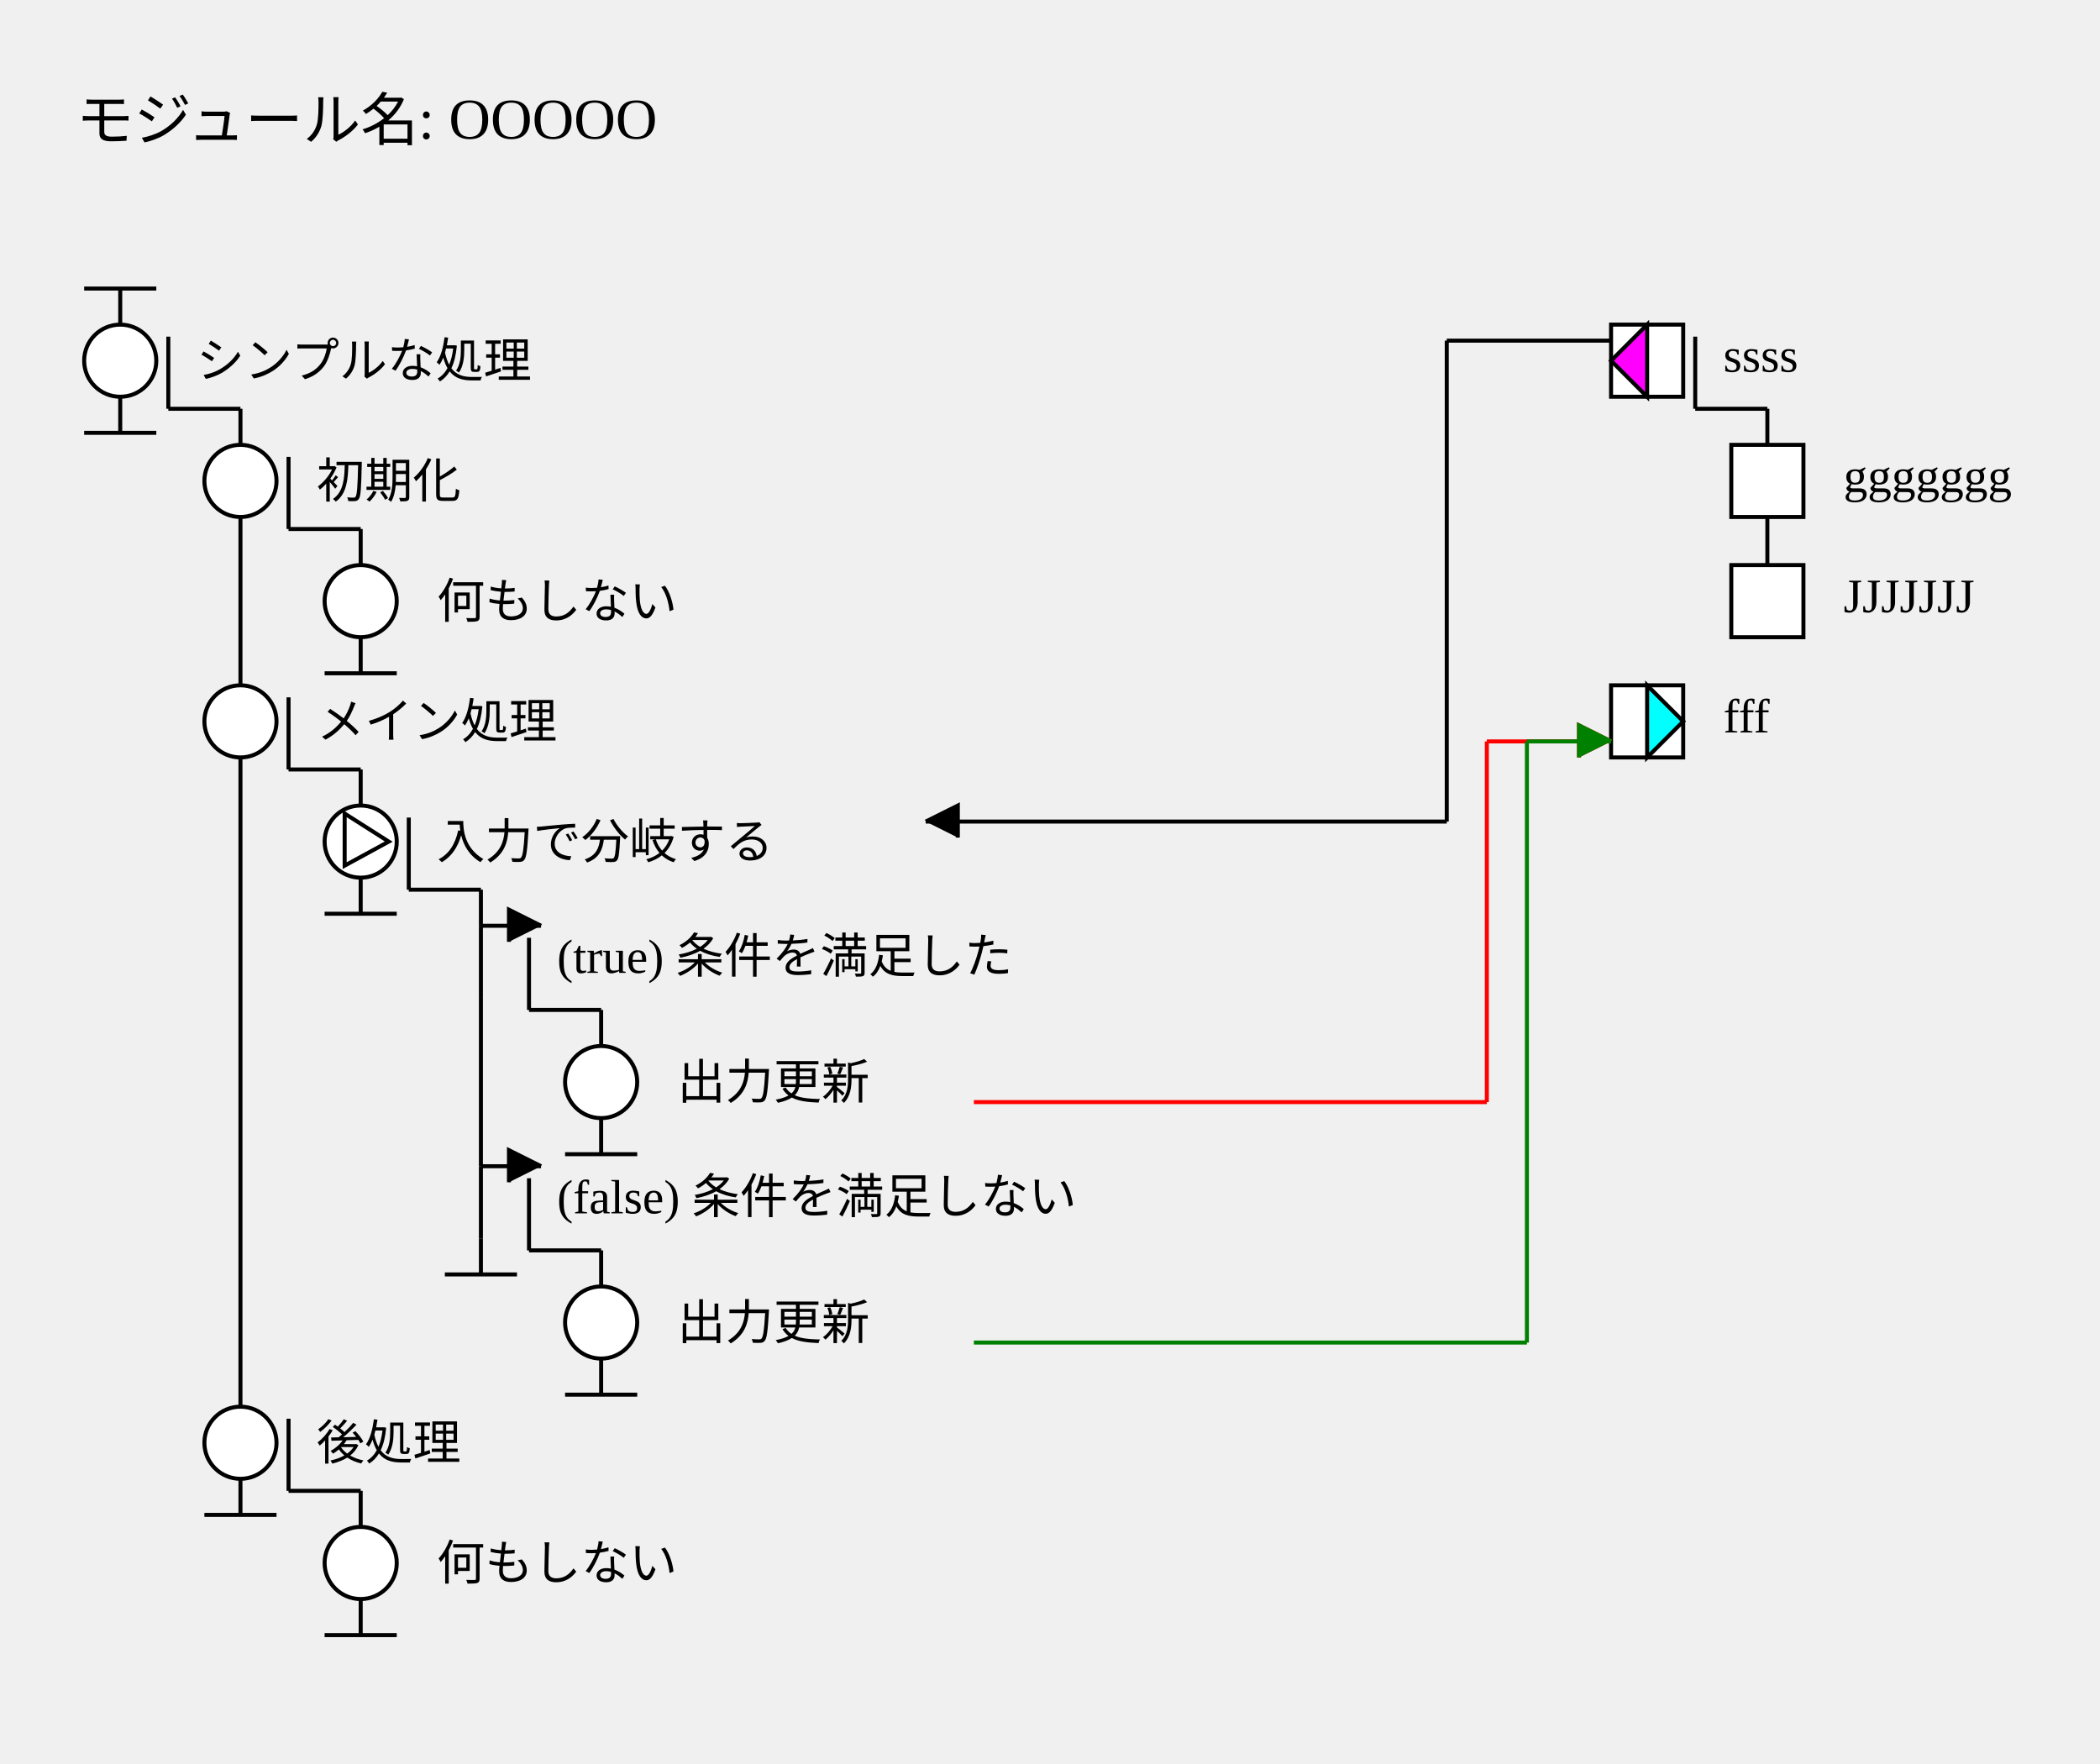
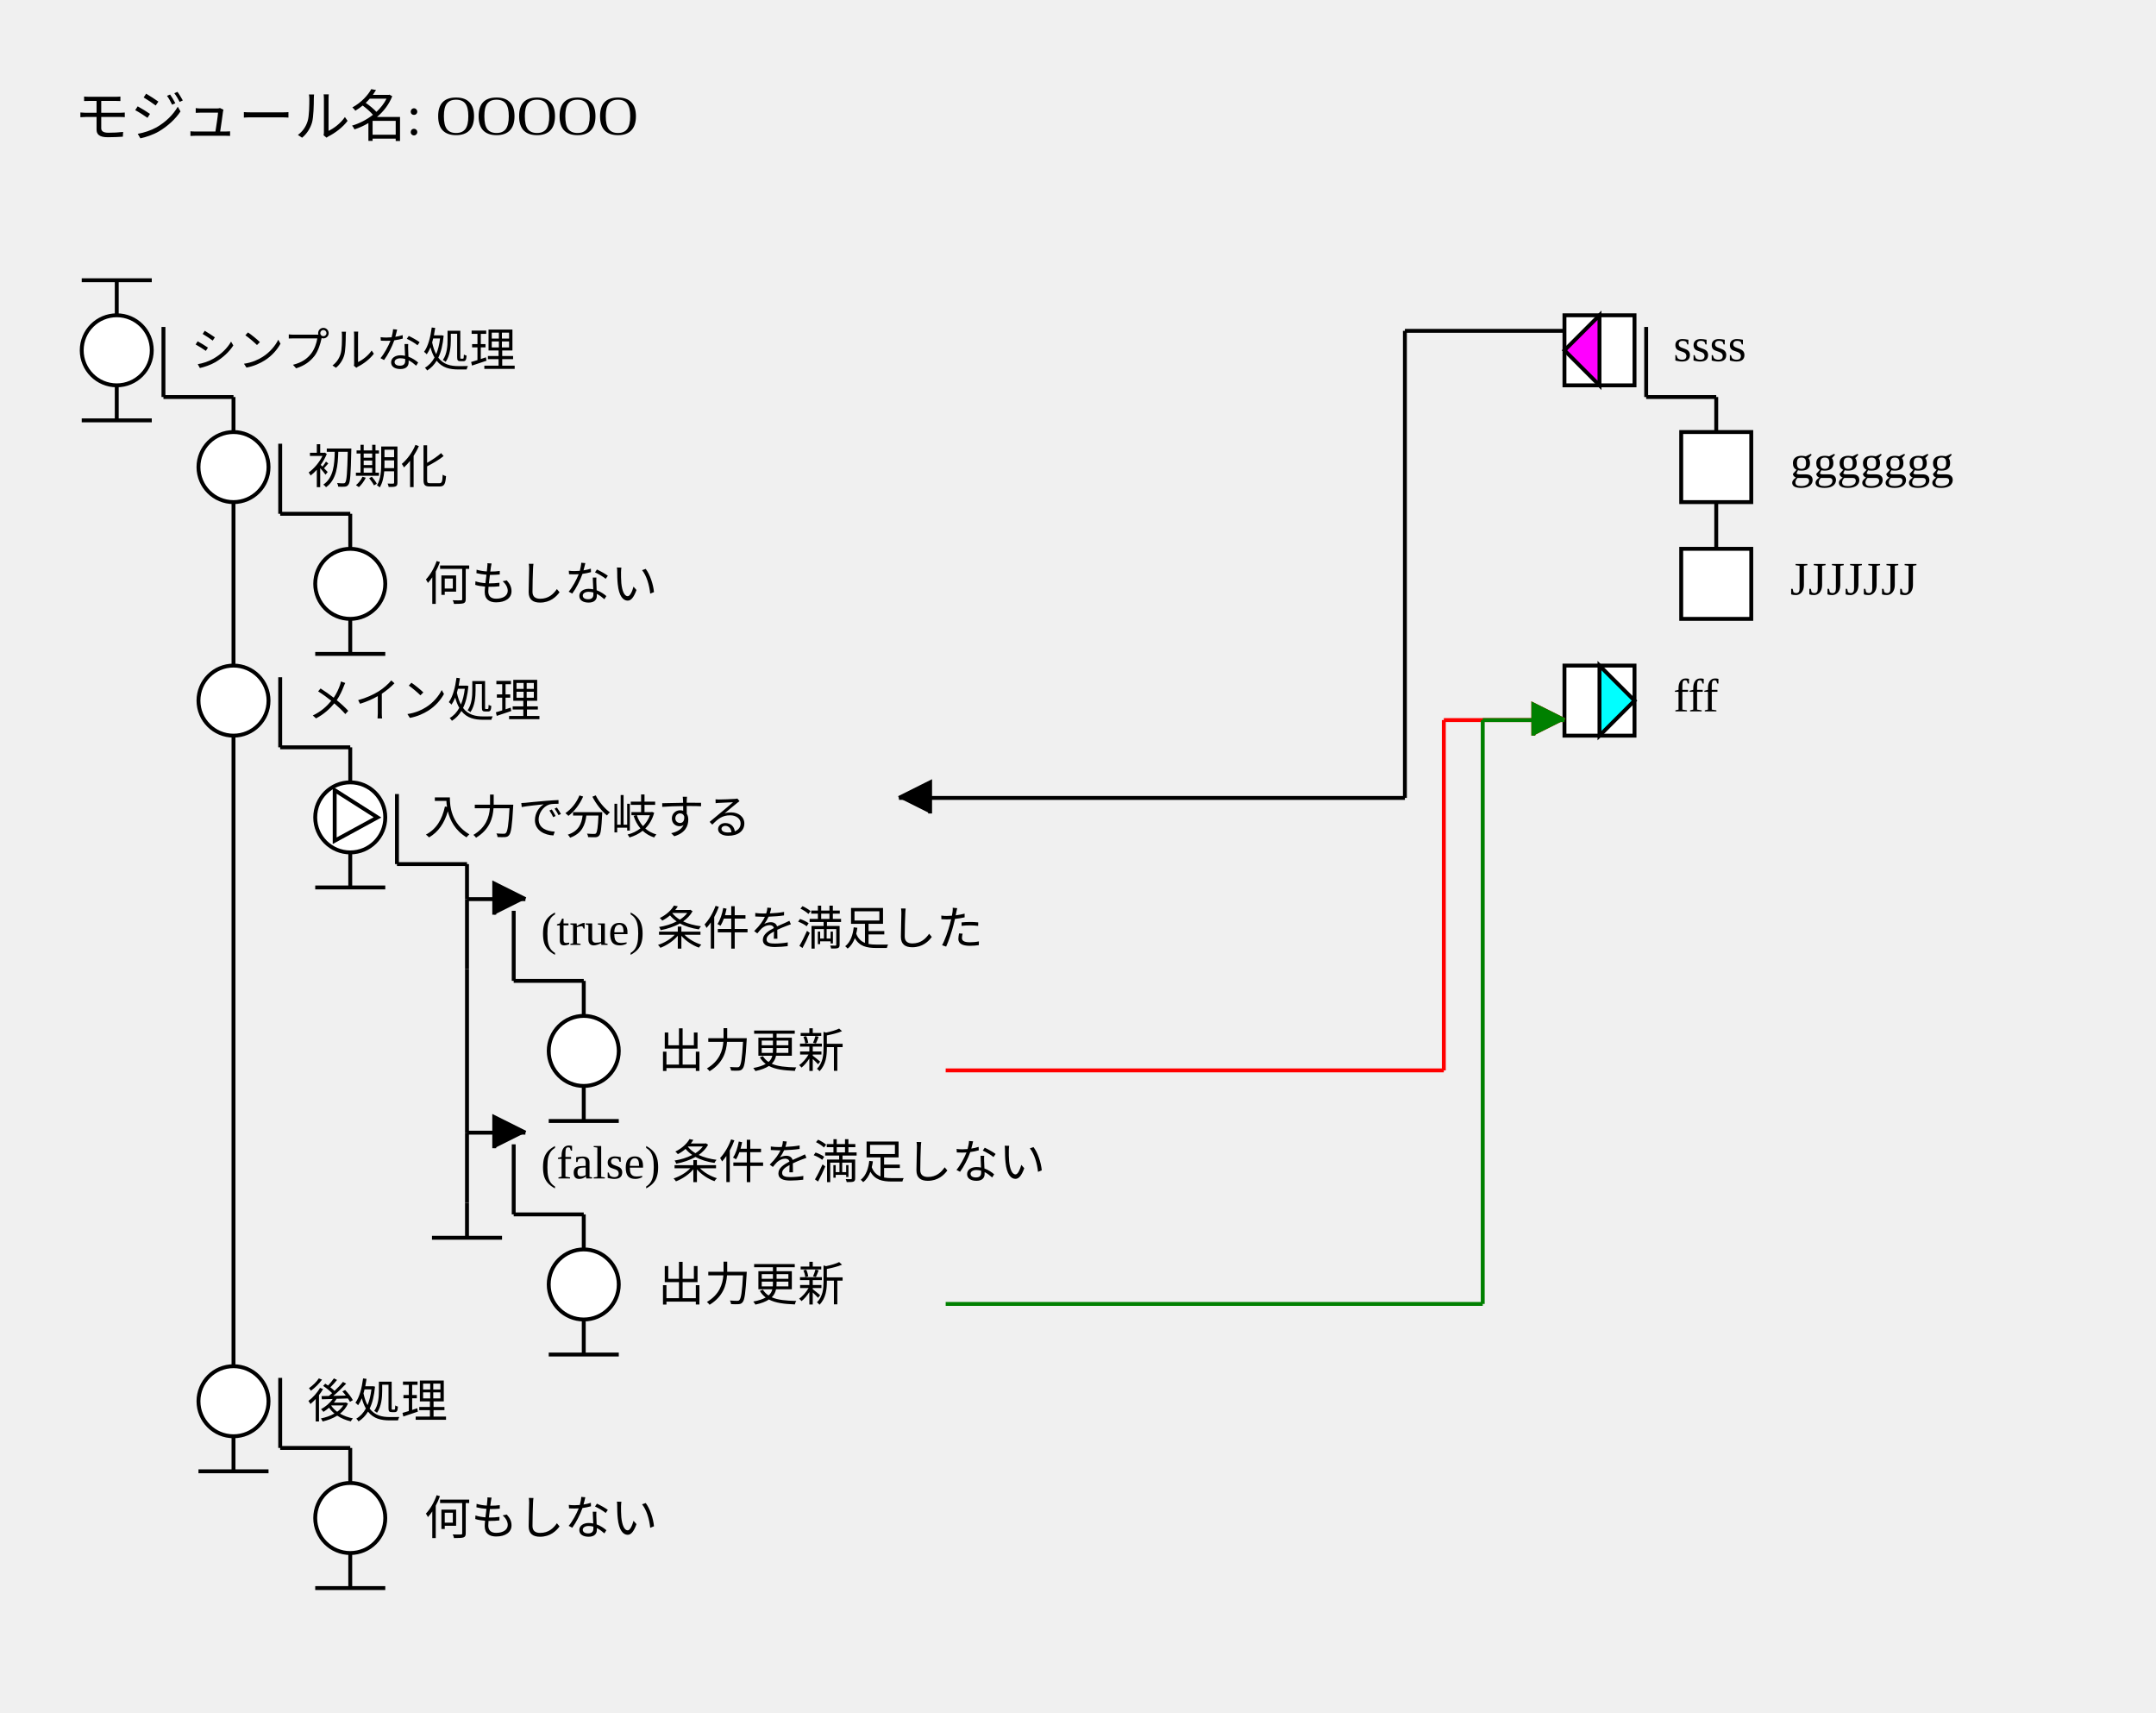
- <svg xmlns="http://www.w3.org/2000/svg" width="524" height="440" style="background-color: #808d81">
+ <svg xmlns="http://www.w3.org/2000/svg" width="554" height="440" style="background-color: #808d81">
  <text x="19" y="30" text-anchor="start" dominant-baseline="middle" font-size="120%" rotate="0">モジュール名: OOOOO</text>
  <circle cx="30" cy="90" r="9" fill="white" stroke="black" />
  <text x="49" y="90" text-anchor="start" dominant-baseline="middle" font-size="100%" rotate="0">シンプルな処理</text>
  <line x1="30" y1="72" x2="30" y2="81" stroke="black" />
  <line x1="21" y1="72" x2="39" y2="72" stroke="black" />
  <line x1="30" y1="99" x2="30" y2="108" stroke="black" />
  <line x1="21" y1="108" x2="39" y2="108" stroke="black" />
  <circle cx="60" cy="120" r="9" fill="white" stroke="black" />
  <text x="79" y="120" text-anchor="start" dominant-baseline="middle" font-size="100%" rotate="0">初期化</text>
  <line x1="60" y1="102" x2="60" y2="111" stroke="black" />
  <line x1="42" y1="102" x2="60" y2="102" stroke="black" />
  <line x1="42" y1="84" x2="42" y2="102" stroke="black" />
  <circle cx="90" cy="150" r="9" fill="white" stroke="black" />
  <text x="109" y="150" text-anchor="start" dominant-baseline="middle" font-size="100%" rotate="0">何もしない</text>
  <line x1="90" y1="159" x2="90" y2="168" stroke="black" />
  <line x1="81" y1="168" x2="99" y2="168" stroke="black" />
  <line x1="90" y1="132" x2="90" y2="141" stroke="black" />
  <line x1="72" y1="132" x2="90" y2="132" stroke="black" />
  <line x1="72" y1="114" x2="72" y2="132" stroke="black" />
  <circle cx="60" cy="180" r="9" fill="white" stroke="black" />
  <text x="79" y="180" text-anchor="start" dominant-baseline="middle" font-size="100%" rotate="0">メイン処理</text>
  <line x1="60" y1="129" x2="60" y2="171" stroke="black" />
  <circle cx="90" cy="210" r="9" fill="white" stroke="black" />
  <polygon points="97 210 86 216 86 203" fill="white" stroke="black" />
  <text x="109" y="210" text-anchor="start" dominant-baseline="middle" font-size="100%" rotate="0">入力で分岐する</text>
  <line x1="90" y1="219" x2="90" y2="228" stroke="black" />
  <line x1="81" y1="228" x2="99" y2="228" stroke="black" />
  <line x1="90" y1="192" x2="90" y2="201" stroke="black" />
  <line x1="72" y1="192" x2="90" y2="192" stroke="black" />
  <line x1="72" y1="174" x2="72" y2="192" stroke="black" />
  <line x1="120" y1="231" x2="120" y2="249" stroke="black" />
  <line x1="120" y1="231" x2="135" y2="231" stroke="black" />
  <path d="M 135 231 L 127 227 L 127 235" stroke="black" fill="black" />
  <text x="139" y="240" text-anchor="start" dominant-baseline="middle" font-size="100%" rotate="0">(true) 条件を満足した</text>
  <line x1="120" y1="222" x2="120" y2="231" stroke="black" />
  <line x1="102" y1="222" x2="120" y2="222" stroke="black" />
  <line x1="102" y1="204" x2="102" y2="222" stroke="black" />
  <circle cx="150" cy="270" r="9" fill="white" stroke="black" />
  <text x="169" y="270" text-anchor="start" dominant-baseline="middle" font-size="100%" rotate="0">出力更新</text>
  <line x1="150" y1="279" x2="150" y2="288" stroke="black" />
  <line x1="141" y1="288" x2="159" y2="288" stroke="black" />
  <line x1="150" y1="252" x2="150" y2="261" stroke="black" />
  <line x1="132" y1="252" x2="150" y2="252" stroke="black" />
  <line x1="132" y1="234" x2="132" y2="252" stroke="black" />
  <line x1="120" y1="291" x2="120" y2="309" stroke="black" />
  <line x1="120" y1="291" x2="135" y2="291" stroke="black" />
  <path d="M 135 291 L 127 287 L 127 295" stroke="black" fill="black" />
  <text x="139" y="300" text-anchor="start" dominant-baseline="middle" font-size="100%" rotate="0">(false) 条件を満足しない</text>
  <line x1="120" y1="249" x2="120" y2="291" stroke="black" />
  <line x1="120" y1="309" x2="120" y2="318" stroke="black" />
  <line x1="111" y1="318" x2="129" y2="318" stroke="black" />
  <circle cx="150" cy="330" r="9" fill="white" stroke="black" />
  <text x="169" y="330" text-anchor="start" dominant-baseline="middle" font-size="100%" rotate="0">出力更新</text>
  <line x1="150" y1="339" x2="150" y2="348" stroke="black" />
  <line x1="141" y1="348" x2="159" y2="348" stroke="black" />
  <line x1="150" y1="312" x2="150" y2="321" stroke="black" />
  <line x1="132" y1="312" x2="150" y2="312" stroke="black" />
  <line x1="132" y1="294" x2="132" y2="312" stroke="black" />
  <circle cx="60" cy="360" r="9" fill="white" stroke="black" />
  <text x="79" y="360" text-anchor="start" dominant-baseline="middle" font-size="100%" rotate="0">後処理</text>
  <line x1="60" y1="189" x2="60" y2="351" stroke="black" />
  <line x1="60" y1="369" x2="60" y2="378" stroke="black" />
  <line x1="51" y1="378" x2="69" y2="378" stroke="black" />
  <circle cx="90" cy="390" r="9" fill="white" stroke="black" />
  <text x="109" y="390" text-anchor="start" dominant-baseline="middle" font-size="100%" rotate="0">何もしない</text>
  <line x1="90" y1="399" x2="90" y2="408" stroke="black" />
  <line x1="81" y1="408" x2="99" y2="408" stroke="black" />
  <line x1="90" y1="372" x2="90" y2="381" stroke="black" />
  <line x1="72" y1="372" x2="90" y2="372" stroke="black" />
  <line x1="72" y1="354" x2="72" y2="372" stroke="black" />
  <line x1="231" y1="205" x2="361" y2="205" stroke="black" />
  <path d="M 231 205 L 239 201 L 239 209" stroke="black" fill="black" />
  <line x1="243" y1="275" x2="371" y2="275" stroke="red" />
  <line x1="243" y1="335" x2="381" y2="335" stroke="green" />
  <rect x="402" y="81" width="18" height="18" fill="white" stroke="black" />
  <text x="430" y="90" text-anchor="start" dominant-baseline="middle" font-size="100%" rotate="0">ssss</text>
  <rect x="432" y="111" width="18" height="18" fill="white" stroke="black" />
  <text x="460" y="120" text-anchor="start" dominant-baseline="middle" font-size="100%" rotate="0">ggggggg</text>
  <line x1="441" y1="102" x2="441" y2="111" stroke="black" />
  <line x1="423" y1="102" x2="441" y2="102" stroke="black" />
  <line x1="423" y1="84" x2="423" y2="102" stroke="black" />
  <rect x="432" y="141" width="18" height="18" fill="white" stroke="black" />
  <text x="460" y="150" text-anchor="start" dominant-baseline="middle" font-size="100%" rotate="0">JJJJJJJ</text>
  <line x1="441" y1="129" x2="441" y2="141" stroke="black" />
  <rect x="402" y="171" width="18" height="18" fill="white" stroke="black" />
  <text x="430" y="180" text-anchor="start" dominant-baseline="middle" font-size="100%" rotate="0">fff</text>
  <path d="M 402 90 L 411 81 L 411 99 Z" stroke="black" fill="fuchsia" />
  <line x1="361" y1="85" x2="402" y2="85" stroke="black" />
  <path d="M 420 180 L 411 171 L 411 189 Z" stroke="black" fill="aqua" />
  <line x1="371" y1="185" x2="402" y2="185" stroke="red" />
  <path d="M 402 185 L 394 181 L 394 189" stroke="red" fill="red" />
  <line x1="381" y1="185" x2="402" y2="185" stroke="green" />
  <path d="M 402 185 L 394 181 L 394 189" stroke="green" fill="green" />
  <line x1="361" y1="85" x2="361" y2="205" stroke="black" />
  <line x1="371" y1="185" x2="371" y2="275" stroke="red" />
  <line x1="381" y1="185" x2="381" y2="335" stroke="green" />
</svg>
